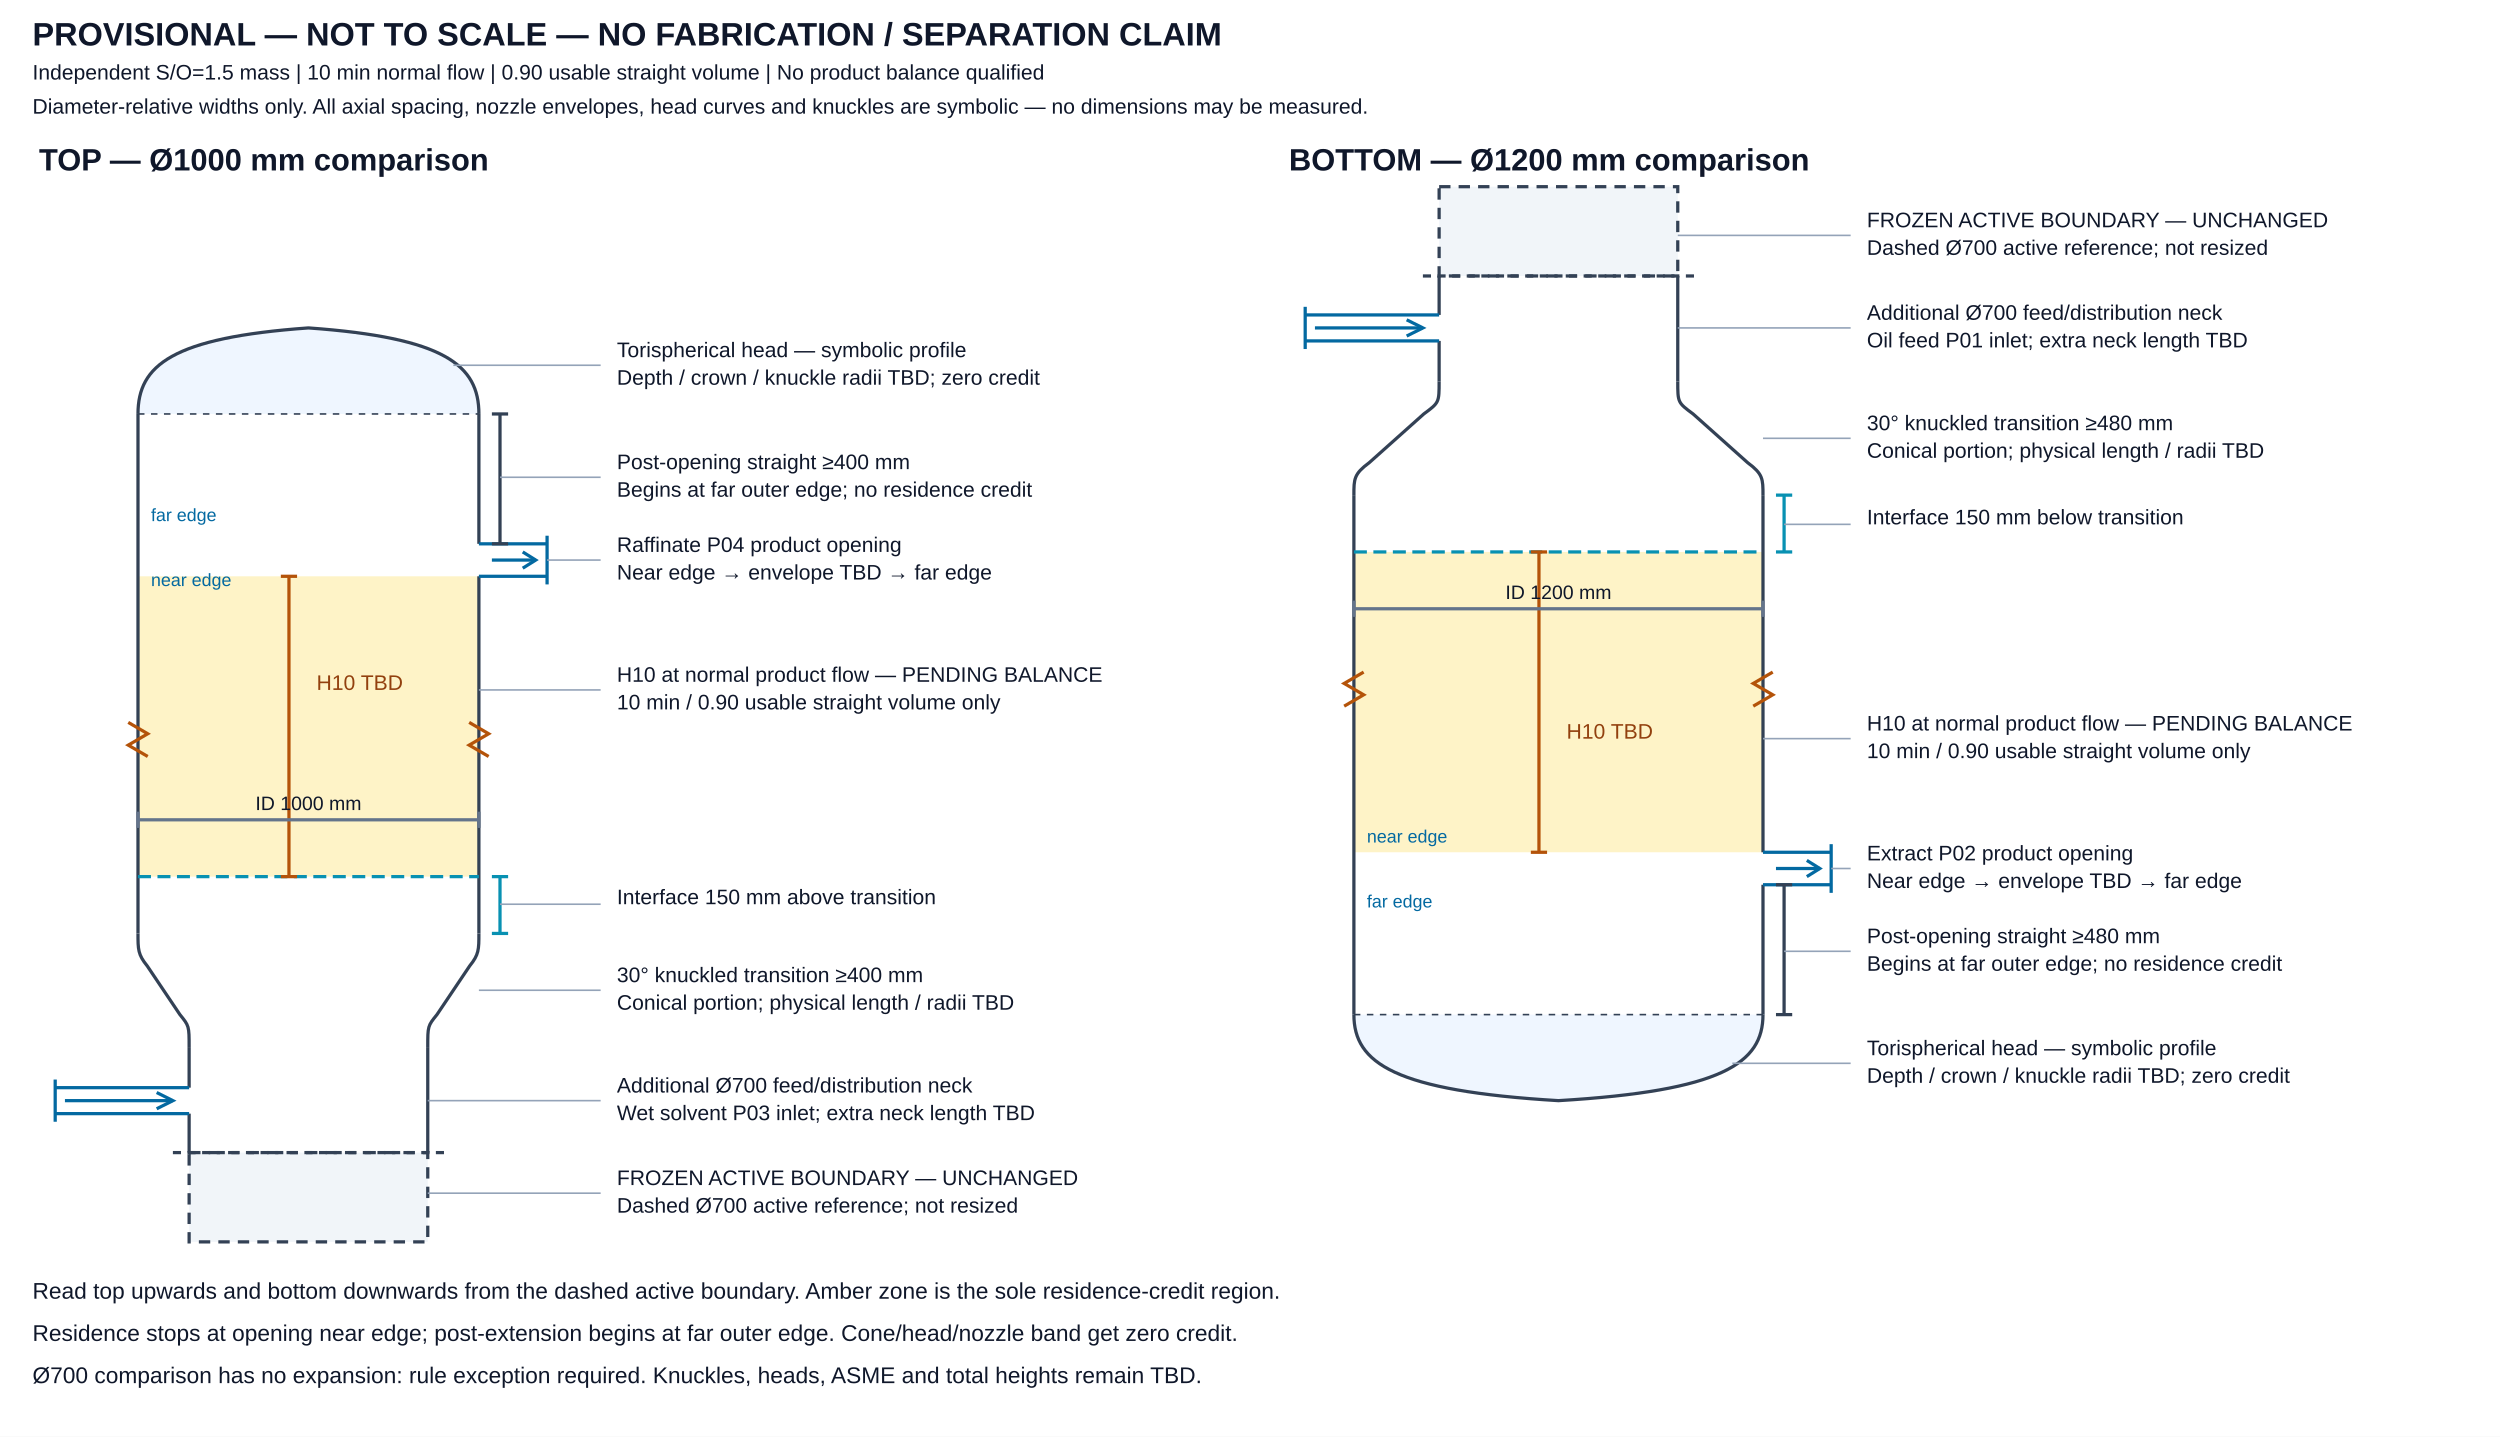
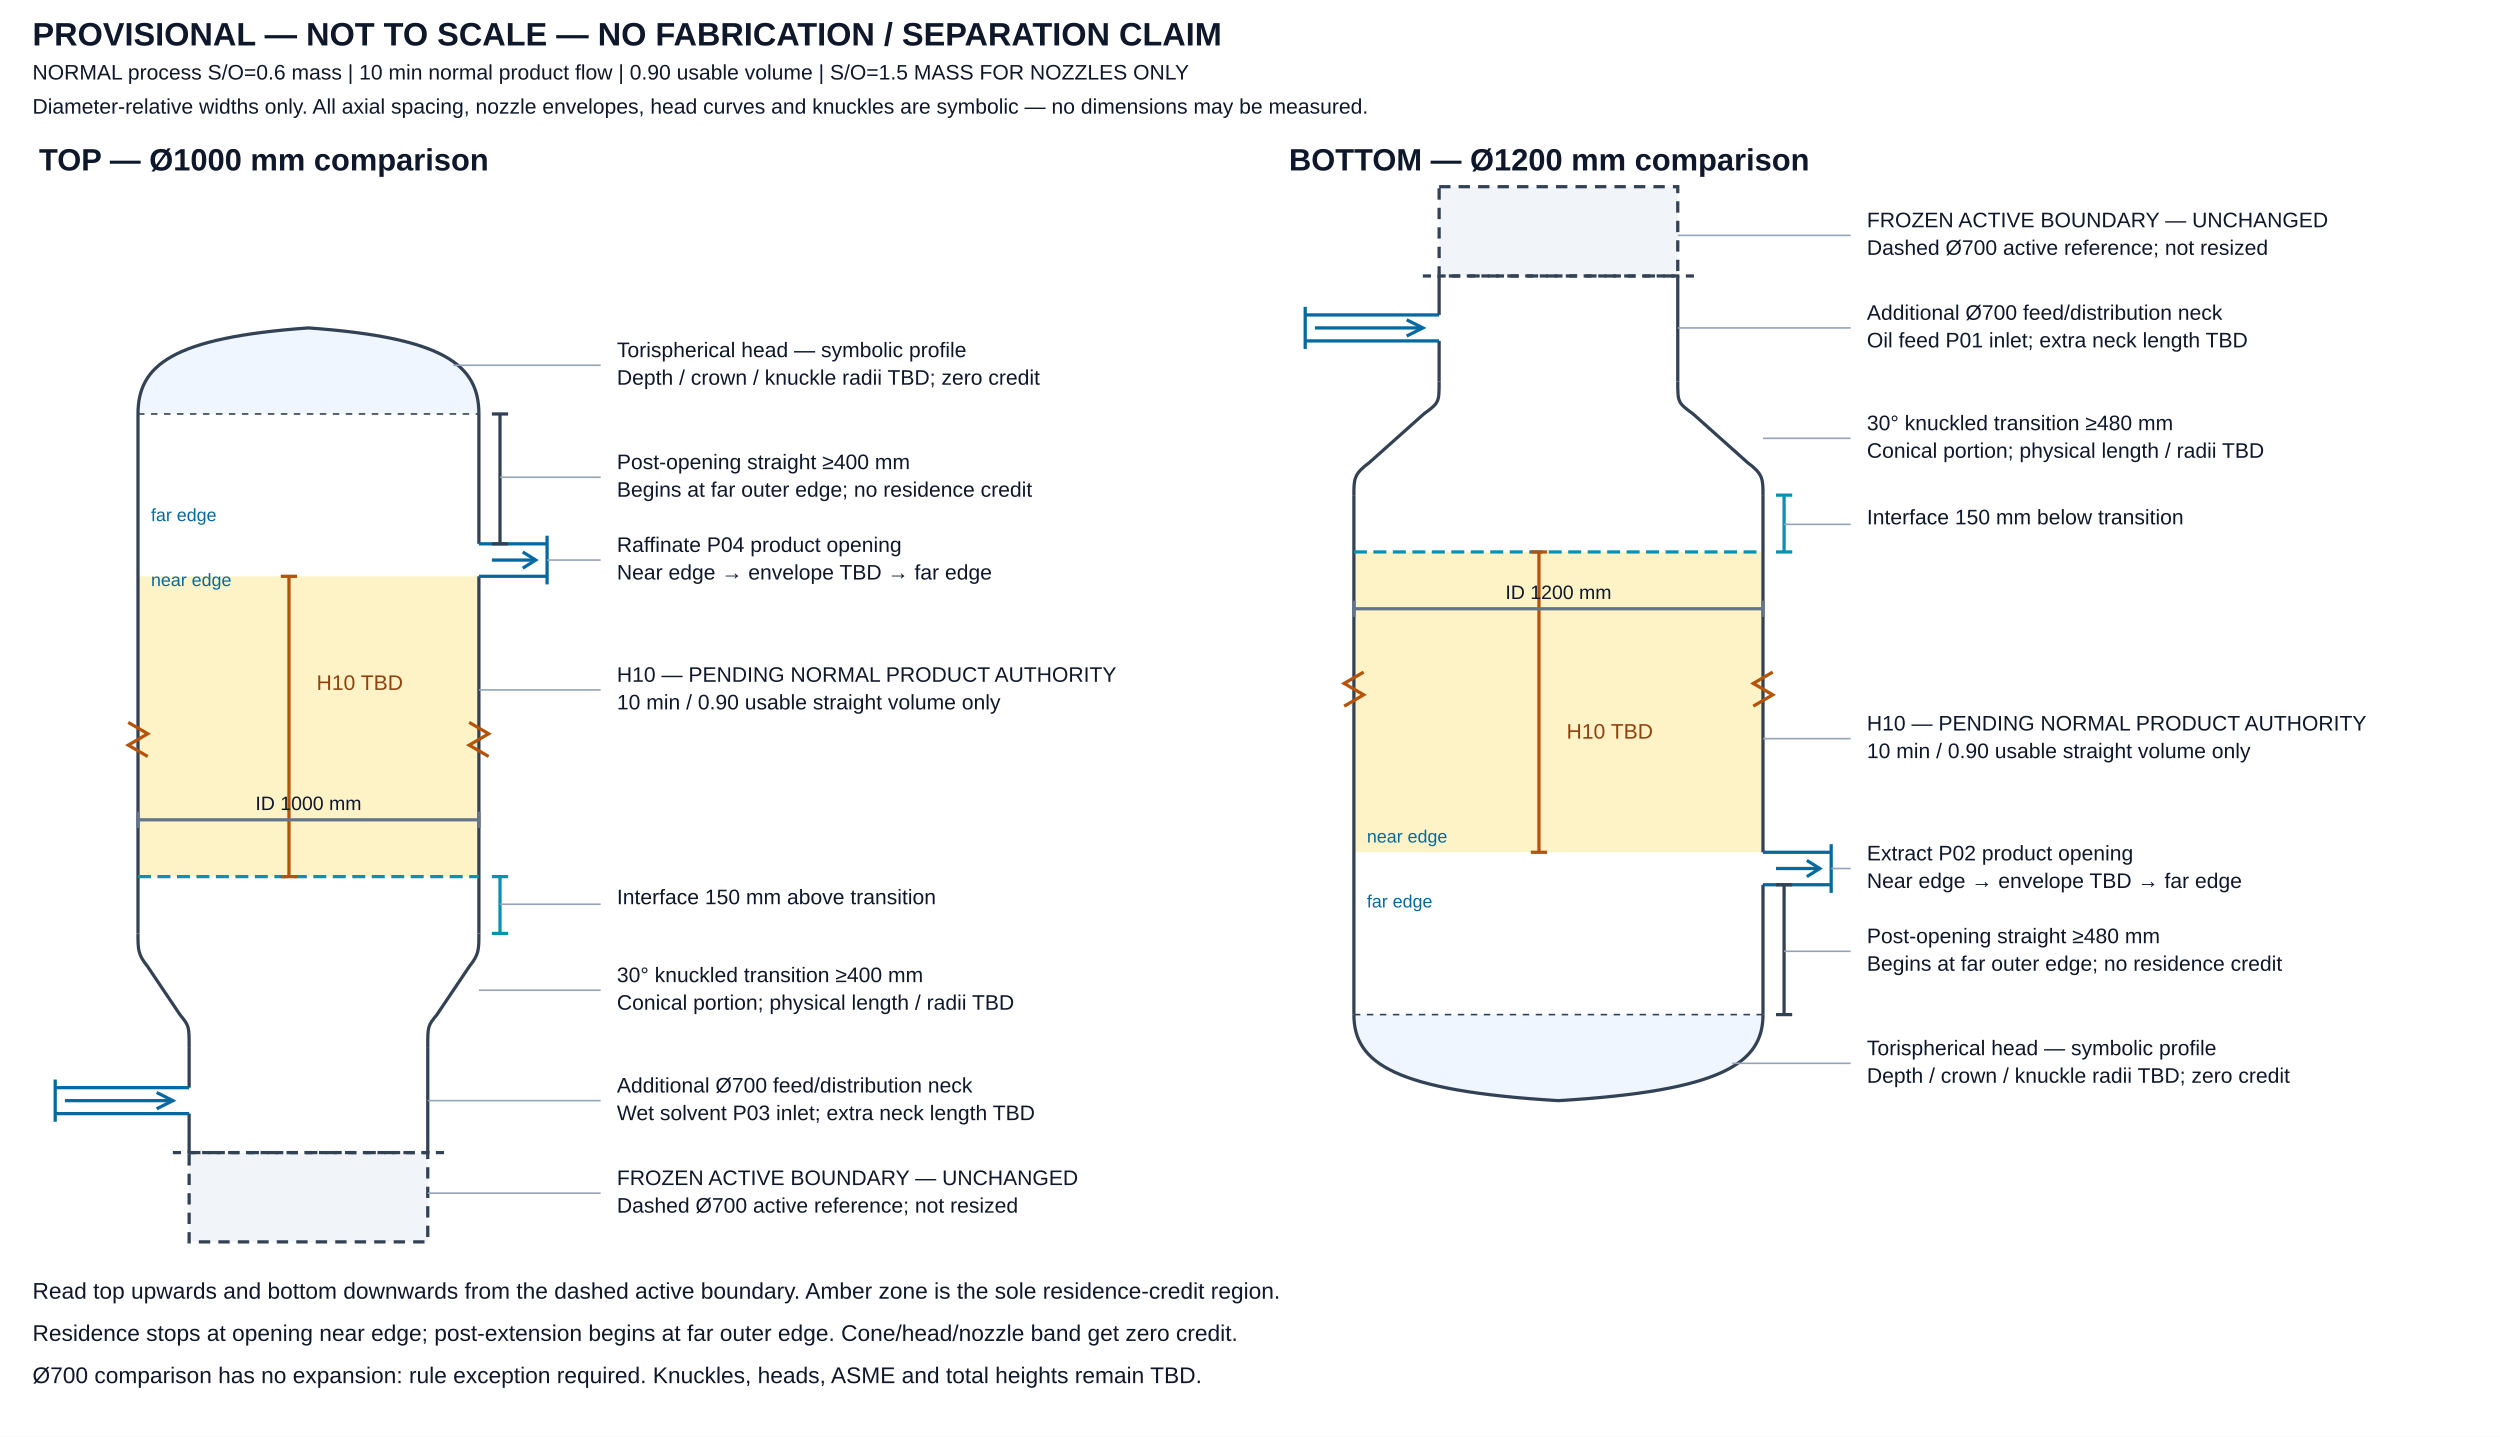
<svg xmlns="http://www.w3.org/2000/svg" viewBox="0 0 1540 885" role="img" aria-label="Conditional top and bottom vessel profiles, not to scale; widths reflect selected diameters, unknown axial lengths symbolic">
  <rect width="1540" height="885" fill="white" />
  <g font-family="Arial,sans-serif" fill="#0f172a">
    <text x="20" y="28" font-size="20" font-weight="bold">PROVISIONAL — NOT TO SCALE — NO FABRICATION / SEPARATION CLAIM</text>
-     <text x="20" y="49" font-size="13">Independent S/O=1.5 mass | 10 min normal flow | 0.90 usable straight volume | No product balance qualified</text>
+     <text x="20" y="49" font-size="13">NORMAL process S/O=0.6 mass | 10 min normal product flow | 0.90 usable volume | S/O=1.5 MASS FOR NOZZLES ONLY</text>
    <text x="20" y="70" font-size="13">Diameter-relative widths only. All axial spacing, nozzle envelopes, head curves and knuckles are symbolic — no dimensions may be measured.</text>
    <g data-end-profile="top" data-shell-width="210" data-neck-width="147" transform="translate(0,0)">
      <text x="24" y="105" font-size="19" font-weight="bold">TOP — Ø1000 mm comparison</text>
      <g fill="none" stroke="#334155" stroke-width="2">
        <rect data-part="frozen-active-reference" x="116.5" y="710" width="147" height="55" stroke-dasharray="7 5" fill="#f1f5f9" />
        <line x1="106.5" y1="710" x2="273.5" y2="710" stroke-dasharray="5 4" />
        <g data-part="additional-feed-neck">
          <line x1="116.5" y1="710" x2="116.5" y2="686" />
          <line x1="116.5" y1="670" x2="116.5" y2="645" />
          <line x1="263.5" y1="710" x2="263.5" y2="645" />
        </g>
        <g data-part="symbolic-knuckled-transition">
          <path d="M 116.5 645 C 116.5 632,116.5 632,110.83 625         L 90.67 595         C 85 588,85 585,85 575" />
          <path d="M 263.5 645 C 263.5 632,263.5 632,269.17 625         L 289.33 595         C 295 588,295 585,295 575" />
        </g>
        <rect data-part="normal-residence-region" x="85" y="355" width="210" height="185" fill="#fef3c7" stroke="none" />
        <g data-part="straight-shell">
          <line x1="85" y1="575" x2="85" y2="255" />
          <line x1="295" y1="575" x2="295" y2="355" />
          <line x1="295" y1="335" x2="295" y2="255" />
        </g>
        <path data-part="symbolic-torispherical-head" d="M 85 255       C 85 225,106 208,190 202       C 274 208,295 225,295 255" fill="#eff6ff" />
        <line x1="85" y1="255" x2="295" y2="255" stroke-dasharray="4 4" stroke-width="1" />
        <g data-part="interface" stroke="#0891b2" stroke-dasharray="8 4">
          <line x1="85" y1="540" x2="295" y2="540" />
        </g>
        <g data-part="unknown-height-break" stroke="#b45309" stroke-width="2">
          <path d="M 79 445 l 12 7 l -12 7 l 12 7" />
          <path d="M 289 445 l 12 7 l -12 7 l 12 7" />
        </g>
        <g data-part="feed-nozzle" stroke="#0369a1">
          <line x1="116.5" y1="686" x2="34" y2="686" />
          <line x1="116.5" y1="670" x2="34" y2="670" />
          <line x1="34" y1="691" x2="34" y2="665" />
          <line x1="40" y1="678" x2="106.5" y2="678" />
          <path d="M 96.5 683 L 106.5 678 L 96.5 673" />
        </g>
        <g data-part="product-nozzle" stroke="#0369a1">
          <line x1="295" y1="355" x2="337" y2="355" data-edge="near" />
          <line x1="295" y1="335" x2="337" y2="335" data-edge="far" />
          <line x1="337" y1="360" x2="337" y2="330" />
          <line x1="303" y1="345" x2="330" y2="345" />
          <path d="M 322 350 L 330 345 L 322 340" />
        </g>
        <g data-part="residence-dimension" stroke="#b45309">
          <line x1="178" y1="540" x2="178" y2="355" />
          <line x1="173" y1="540" x2="183" y2="540" />
          <line x1="173" y1="355" x2="183" y2="355" />
        </g>
        <g data-part="interface-offset-dimension" stroke="#0891b2">
          <line x1="308" y1="575" x2="308" y2="540" />
          <line x1="303" y1="575" x2="313" y2="575" />
          <line x1="303" y1="540" x2="313" y2="540" />
        </g>
        <g data-part="post-opening-dimension">
          <line x1="308" y1="335" x2="308" y2="255" />
          <line x1="303" y1="335" x2="313" y2="335" />
          <line x1="303" y1="255" x2="313" y2="255" />
        </g>
        <g data-part="diameter-dimension" stroke="#64748b">
          <line x1="85" y1="505" x2="295" y2="505" />
          <line x1="85" y1="510" x2="85" y2="500" />
          <line x1="295" y1="510" x2="295" y2="500" />
        </g>
      </g>
      <text x="190" y="499" font-size="12" text-anchor="middle">ID 1000 mm</text>
      <text x="195" y="425" font-size="13" fill="#92400e">H10 TBD</text>
      <text x="93" y="361" font-size="11" fill="#0369a1">near edge</text>
      <text x="93" y="321" font-size="11" fill="#0369a1">far edge</text>
      <g fill="#0f172a">
        <line x1="263.5" y1="735" x2="370" y2="735" stroke="#94a3b8" stroke-width="1" />
        <text x="380" y="730" font-size="13">FROZEN ACTIVE BOUNDARY — UNCHANGED<tspan x="380" dy="17">Dashed Ø700 active reference; not resized</tspan>
        </text>
        <line x1="263.5" y1="678" x2="370" y2="678" stroke="#94a3b8" stroke-width="1" />
        <text x="380" y="673" font-size="13">Additional Ø700 feed/distribution neck<tspan x="380" dy="17">Wet solvent P03 inlet; extra neck length TBD</tspan>
        </text>
        <line x1="295" y1="610" x2="370" y2="610" stroke="#94a3b8" stroke-width="1" />
        <text x="380" y="605" font-size="13">30° knuckled transition ≥400 mm<tspan x="380" dy="17">Conical portion; physical length / radii TBD</tspan>
        </text>
        <line x1="308" y1="557" x2="370" y2="557" stroke="#94a3b8" stroke-width="1" />
        <text x="380" y="557" font-size="13">Interface 150 mm above transition</text>
        <line x1="295" y1="425" x2="370" y2="425" stroke="#94a3b8" stroke-width="1" />
-         <text x="380" y="420" font-size="13">H10 at normal product flow — PENDING BALANCE<tspan x="380" dy="17">10 min / 0.90 usable straight volume only</tspan>
+         <text x="380" y="420" font-size="13">H10 — PENDING NORMAL PRODUCT AUTHORITY<tspan x="380" dy="17">10 min / 0.90 usable straight volume only</tspan>
        </text>
        <line x1="337" y1="345" x2="370" y2="345" stroke="#94a3b8" stroke-width="1" />
        <text x="380" y="340" font-size="13">Raffinate P04 product opening<tspan x="380" dy="17">Near edge → envelope TBD → far edge</tspan>
        </text>
        <line x1="308" y1="294" x2="370" y2="294" stroke="#94a3b8" stroke-width="1" />
        <text x="380" y="289" font-size="13">Post-opening straight ≥400 mm<tspan x="380" dy="17">Begins at far outer edge; no residence credit</tspan>
        </text>
        <line x1="279.25" y1="225" x2="370" y2="225" stroke="#94a3b8" stroke-width="1" />
        <text x="380" y="220" font-size="13">Torispherical head — symbolic profile<tspan x="380" dy="17">Depth / crown / knuckle radii TBD; zero credit</tspan>
        </text>
      </g>
    </g>
    <g data-end-profile="bottom" data-shell-width="252" data-neck-width="147" transform="translate(770,0)">
      <text x="24" y="105" font-size="19" font-weight="bold">BOTTOM — Ø1200 mm comparison</text>
      <g fill="none" stroke="#334155" stroke-width="2">
        <rect data-part="frozen-active-reference" x="116.5" y="115" width="147" height="55" stroke-dasharray="7 5" fill="#f1f5f9" />
        <line x1="106.5" y1="170" x2="273.5" y2="170" stroke-dasharray="5 4" />
        <g data-part="additional-feed-neck">
          <line x1="116.5" y1="170" x2="116.5" y2="194" />
          <line x1="116.5" y1="210" x2="116.5" y2="235" />
          <line x1="263.5" y1="170" x2="263.5" y2="235" />
        </g>
        <g data-part="symbolic-knuckled-transition">
          <path d="M 116.5 235 C 116.5 248,116.5 248,107.05 255         L 73.45 285         C 64 292,64 295,64 305" />
          <path d="M 263.5 235 C 263.5 248,263.5 248,272.95 255         L 306.55 285         C 316 292,316 295,316 305" />
        </g>
        <rect data-part="normal-residence-region" x="64" y="340" width="252" height="185" fill="#fef3c7" stroke="none" />
        <g data-part="straight-shell">
          <line x1="64" y1="305" x2="64" y2="625" />
          <line x1="316" y1="305" x2="316" y2="525" />
          <line x1="316" y1="545" x2="316" y2="625" />
        </g>
        <path data-part="symbolic-torispherical-head" d="M 64 625       C 64 655,89.2 672,190 678       C 290.8 672,316 655,316 625" fill="#eff6ff" />
        <line x1="64" y1="625" x2="316" y2="625" stroke-dasharray="4 4" stroke-width="1" />
        <g data-part="interface" stroke="#0891b2" stroke-dasharray="8 4">
          <line x1="64" y1="340" x2="316" y2="340" />
        </g>
        <g data-part="unknown-height-break" stroke="#b45309" stroke-width="2">
          <path d="M 58 435 l 12 -7 l -12 -7 l 12 -7" />
          <path d="M 310 435 l 12 -7 l -12 -7 l 12 -7" />
        </g>
        <g data-part="feed-nozzle" stroke="#0369a1">
          <line x1="116.5" y1="194" x2="34" y2="194" />
          <line x1="116.5" y1="210" x2="34" y2="210" />
          <line x1="34" y1="189" x2="34" y2="215" />
          <line x1="40" y1="202" x2="106.5" y2="202" />
          <path d="M 96.5 197 L 106.5 202 L 96.5 207" />
        </g>
        <g data-part="product-nozzle" stroke="#0369a1">
          <line x1="316" y1="525" x2="358" y2="525" data-edge="near" />
          <line x1="316" y1="545" x2="358" y2="545" data-edge="far" />
          <line x1="358" y1="520" x2="358" y2="550" />
          <line x1="324" y1="535" x2="351" y2="535" />
          <path d="M 343 530 L 351 535 L 343 540" />
        </g>
        <g data-part="residence-dimension" stroke="#b45309">
          <line x1="178" y1="340" x2="178" y2="525" />
          <line x1="173" y1="340" x2="183" y2="340" />
          <line x1="173" y1="525" x2="183" y2="525" />
        </g>
        <g data-part="interface-offset-dimension" stroke="#0891b2">
          <line x1="329" y1="305" x2="329" y2="340" />
          <line x1="324" y1="305" x2="334" y2="305" />
          <line x1="324" y1="340" x2="334" y2="340" />
        </g>
        <g data-part="post-opening-dimension">
          <line x1="329" y1="545" x2="329" y2="625" />
          <line x1="324" y1="545" x2="334" y2="545" />
          <line x1="324" y1="625" x2="334" y2="625" />
        </g>
        <g data-part="diameter-dimension" stroke="#64748b">
          <line x1="64" y1="375" x2="316" y2="375" />
          <line x1="64" y1="370" x2="64" y2="380" />
          <line x1="316" y1="370" x2="316" y2="380" />
        </g>
      </g>
      <text x="190" y="369" font-size="12" text-anchor="middle">ID 1200 mm</text>
      <text x="195" y="455" font-size="13" fill="#92400e">H10 TBD</text>
      <text x="72" y="519" font-size="11" fill="#0369a1">near edge</text>
      <text x="72" y="559" font-size="11" fill="#0369a1">far edge</text>
      <g fill="#0f172a">
        <line x1="263.5" y1="145" x2="370" y2="145" stroke="#94a3b8" stroke-width="1" />
        <text x="380" y="140" font-size="13">FROZEN ACTIVE BOUNDARY — UNCHANGED<tspan x="380" dy="17">Dashed Ø700 active reference; not resized</tspan>
        </text>
        <line x1="263.5" y1="202" x2="370" y2="202" stroke="#94a3b8" stroke-width="1" />
        <text x="380" y="197" font-size="13">Additional Ø700 feed/distribution neck<tspan x="380" dy="17">Oil feed P01 inlet; extra neck length TBD</tspan>
        </text>
        <line x1="316" y1="270" x2="370" y2="270" stroke="#94a3b8" stroke-width="1" />
        <text x="380" y="265" font-size="13">30° knuckled transition ≥480 mm<tspan x="380" dy="17">Conical portion; physical length / radii TBD</tspan>
        </text>
        <line x1="329" y1="323" x2="370" y2="323" stroke="#94a3b8" stroke-width="1" />
        <text x="380" y="323" font-size="13">Interface 150 mm below transition</text>
        <line x1="316" y1="455" x2="370" y2="455" stroke="#94a3b8" stroke-width="1" />
-         <text x="380" y="450" font-size="13">H10 at normal product flow — PENDING BALANCE<tspan x="380" dy="17">10 min / 0.90 usable straight volume only</tspan>
+         <text x="380" y="450" font-size="13">H10 — PENDING NORMAL PRODUCT AUTHORITY<tspan x="380" dy="17">10 min / 0.90 usable straight volume only</tspan>
        </text>
        <line x1="358" y1="535" x2="370" y2="535" stroke="#94a3b8" stroke-width="1" />
        <text x="380" y="530" font-size="13">Extract P02 product opening<tspan x="380" dy="17">Near edge → envelope TBD → far edge</tspan>
        </text>
        <line x1="329" y1="586" x2="370" y2="586" stroke="#94a3b8" stroke-width="1" />
        <text x="380" y="581" font-size="13">Post-opening straight ≥480 mm<tspan x="380" dy="17">Begins at far outer edge; no residence credit</tspan>
        </text>
        <line x1="297.1" y1="655" x2="370" y2="655" stroke="#94a3b8" stroke-width="1" />
        <text x="380" y="650" font-size="13">Torispherical head — symbolic profile<tspan x="380" dy="17">Depth / crown / knuckle radii TBD; zero credit</tspan>
        </text>
      </g>
    </g>
    <text x="20" y="800" font-size="14">Read top upwards and bottom downwards from the dashed active boundary. Amber zone is the sole residence-credit region.</text>
    <text x="20" y="826" font-size="14">Residence stops at opening near edge; post-extension begins at far outer edge. Cone/head/nozzle band get zero credit.</text>
    <text x="20" y="852" font-size="14">Ø700 comparison has no expansion: rule exception required. Knuckles, heads, ASME and total heights remain TBD.</text>
  </g>
</svg>
